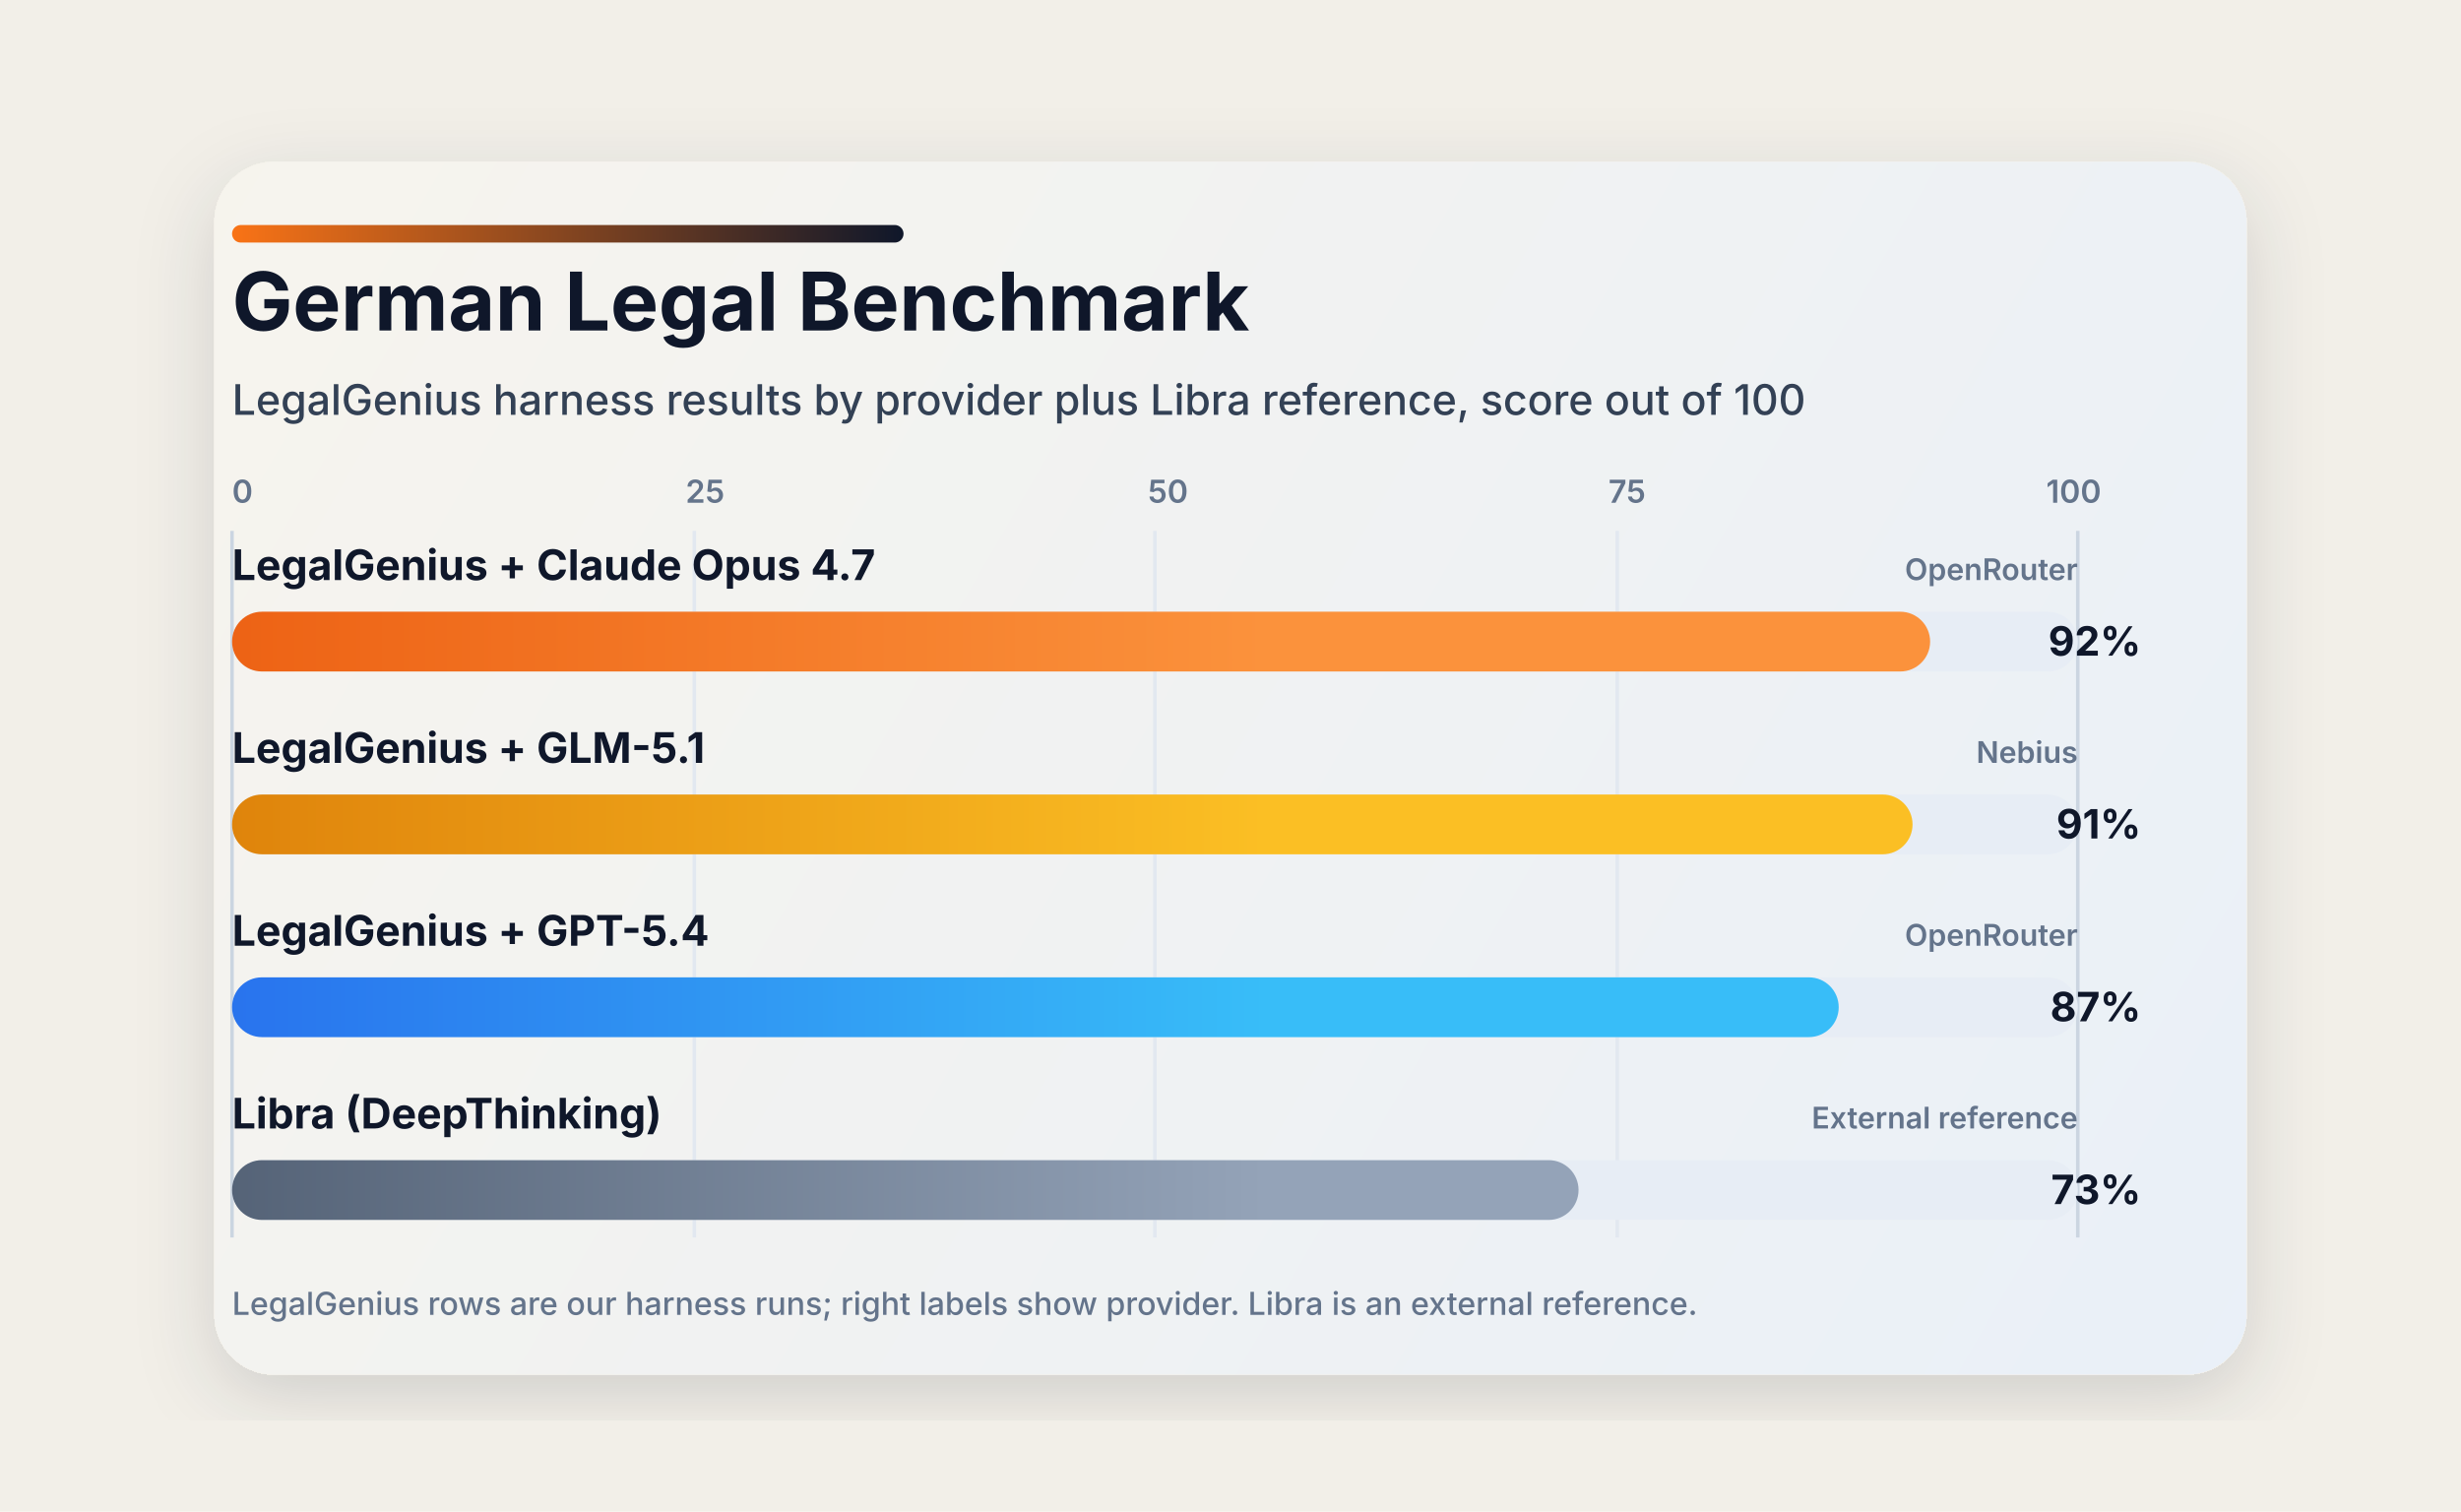
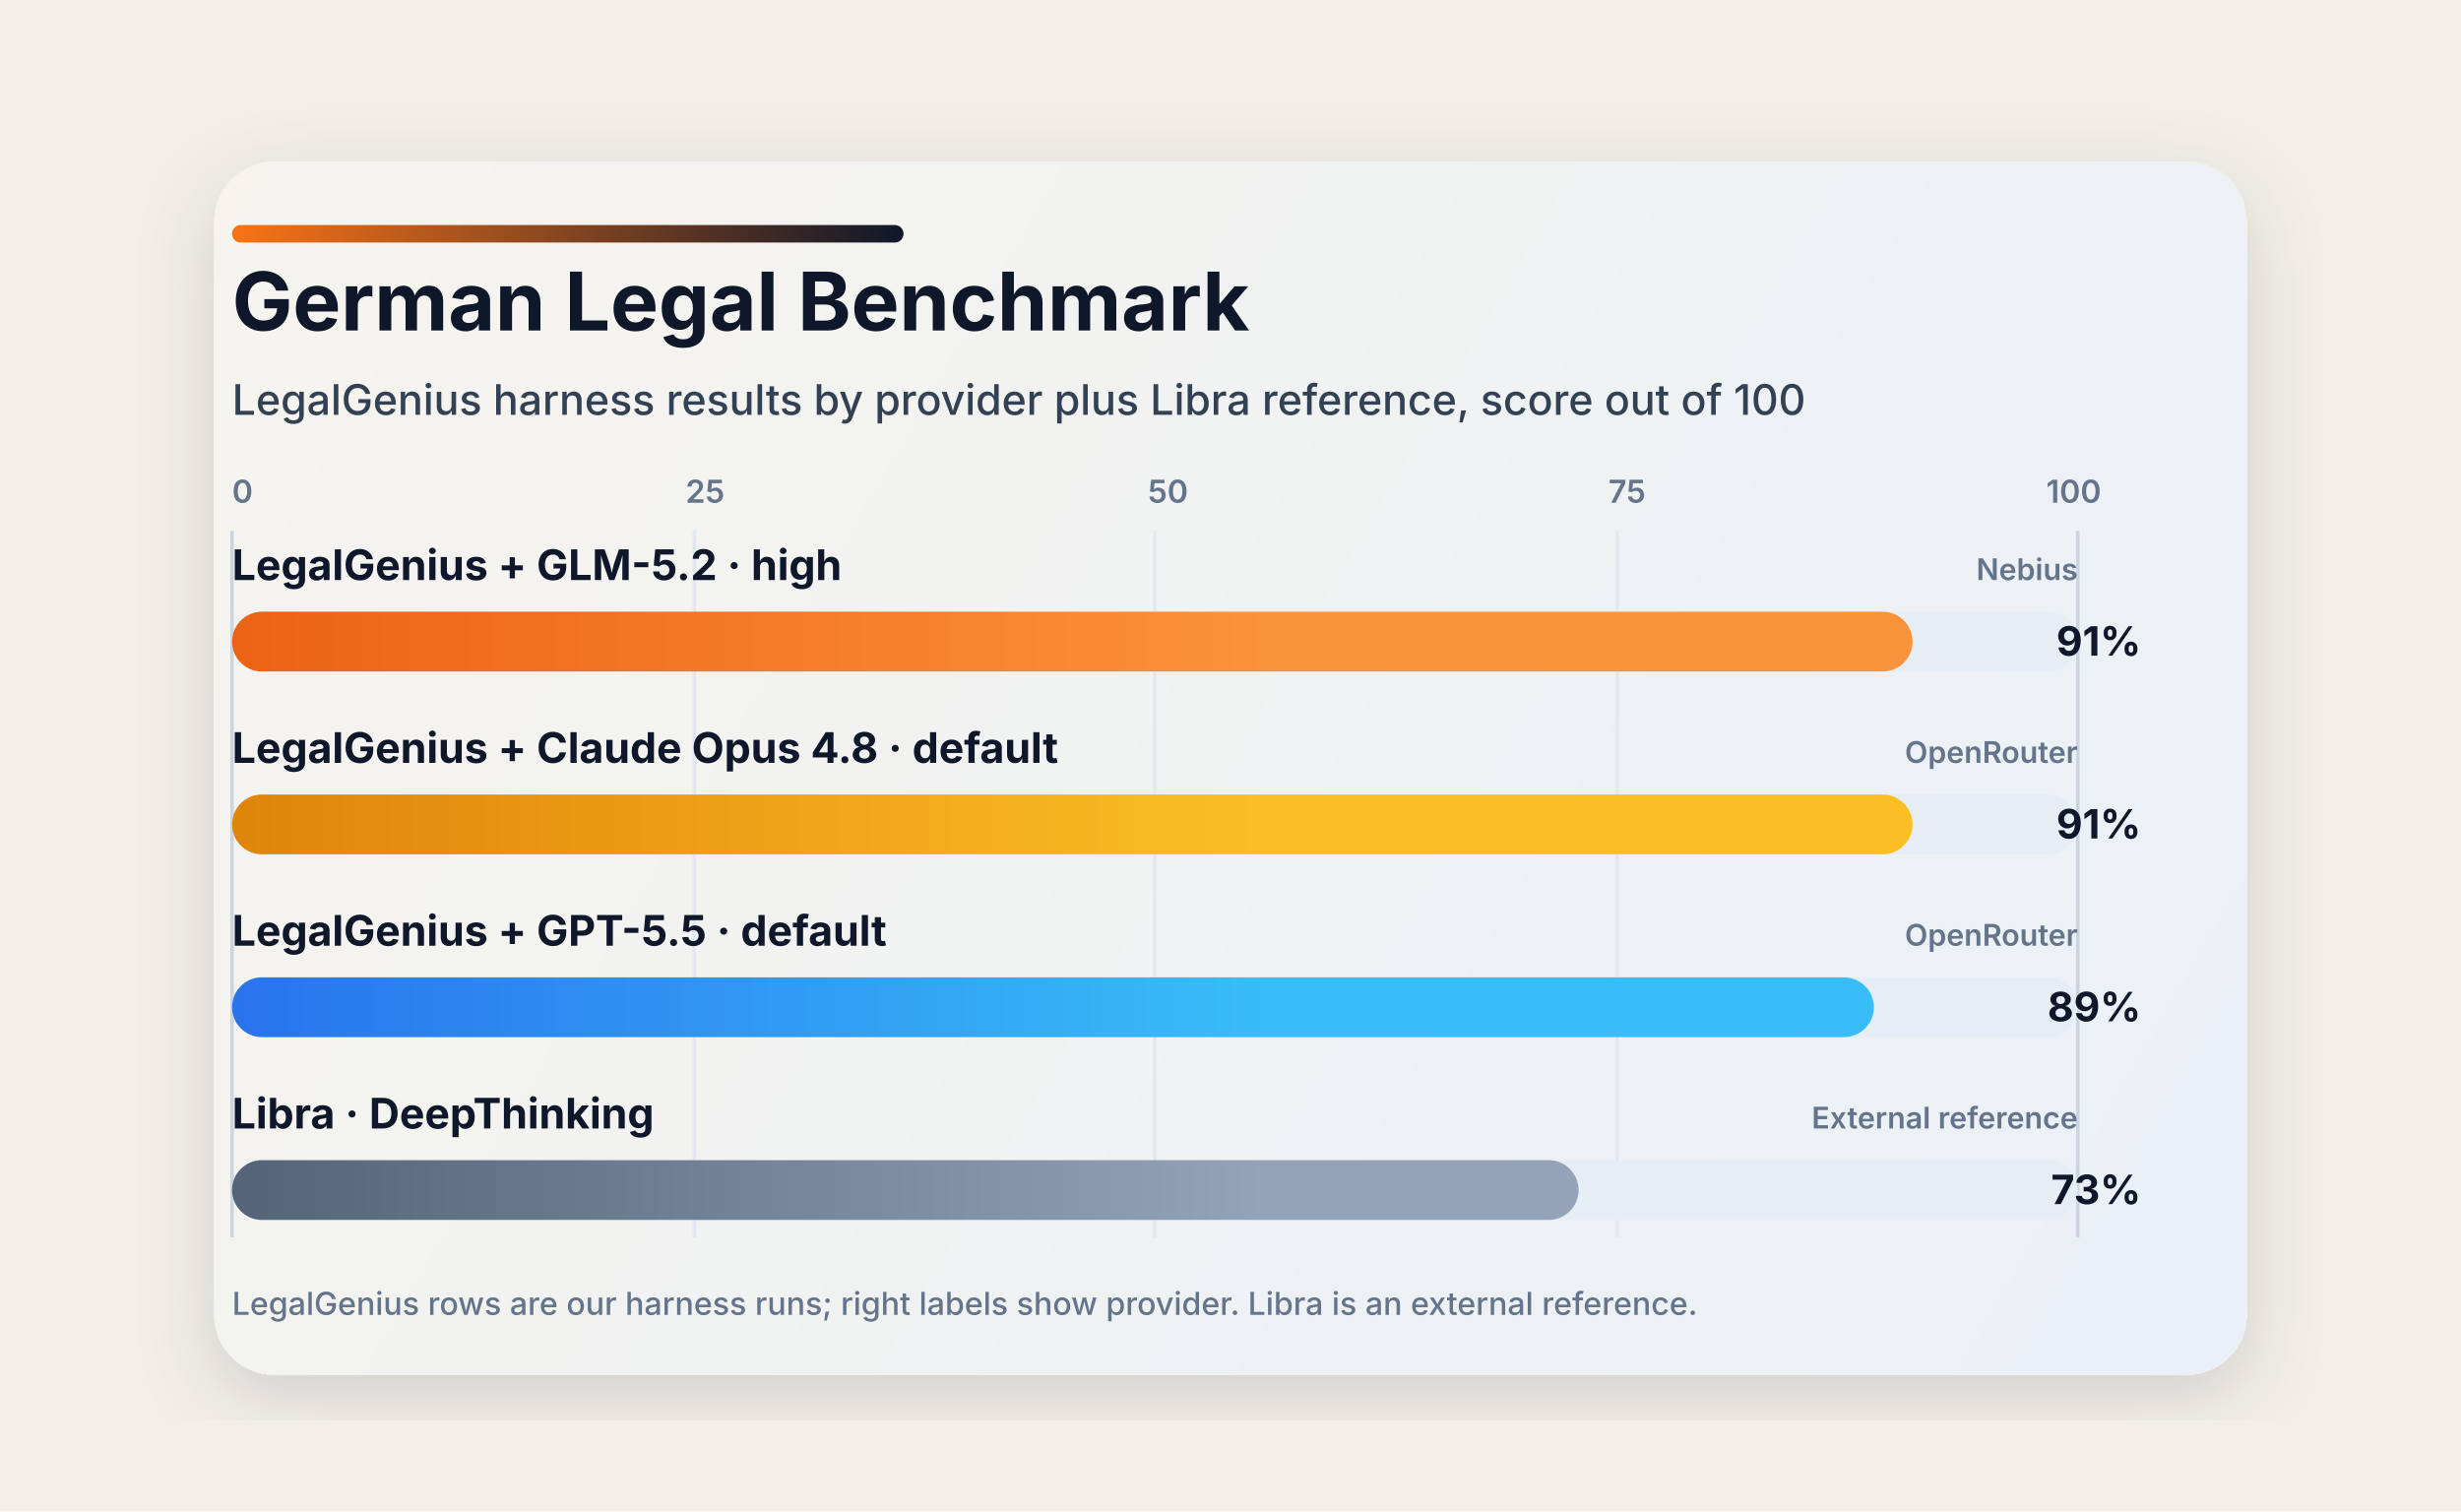
<svg xmlns="http://www.w3.org/2000/svg" width="1400" height="860" viewBox="0 0 1400 860" fill="none" role="img" aria-labelledby="title desc">
  <defs>
    <linearGradient id="bg" x1="88" y1="74" x2="1316" y2="786" gradientUnits="userSpaceOnUse">
      <stop stop-color="#F7F4ED" />
      <stop offset="1" stop-color="#E9F0F8" />
    </linearGradient>
    <linearGradient id="headline" x1="132" y1="146" x2="514" y2="146" gradientUnits="userSpaceOnUse">
      <stop stop-color="#F97316" />
      <stop offset="1" stop-color="#0F172A" />
    </linearGradient>
    <linearGradient id="bar1" x1="0" y1="0" x2="720" y2="0" gradientUnits="userSpaceOnUse">
      <stop stop-color="#EA580C" />
      <stop offset="1" stop-color="#FB923C" />
    </linearGradient>
    <linearGradient id="bar2" x1="0" y1="0" x2="720" y2="0" gradientUnits="userSpaceOnUse">
      <stop stop-color="#D97706" />
      <stop offset="1" stop-color="#FBBF24" />
    </linearGradient>
    <linearGradient id="bar3" x1="0" y1="0" x2="720" y2="0" gradientUnits="userSpaceOnUse">
      <stop stop-color="#2563EB" />
      <stop offset="1" stop-color="#38BDF8" />
    </linearGradient>
    <linearGradient id="bar4" x1="0" y1="0" x2="720" y2="0" gradientUnits="userSpaceOnUse">
      <stop stop-color="#475569" />
      <stop offset="1" stop-color="#94A3B8" />
    </linearGradient>
    <filter id="shadow" x="78" y="62" width="1244" height="746" filterUnits="userSpaceOnUse" color-interpolation-filters="sRGB">
      <feFlood flood-opacity="0" result="BackgroundImageFix" />
      <feColorMatrix in="SourceAlpha" type="matrix" values="0 0 0 0 0 0 0 0 0 0 0 0 0 0 0 0 0 0 127 0" result="hardAlpha" />
      <feOffset dy="14" />
      <feGaussianBlur stdDeviation="22" />
      <feComposite in2="hardAlpha" operator="out" />
      <feColorMatrix type="matrix" values="0 0 0 0 0.059 0 0 0 0 0.09 0 0 0 0 0.165 0 0 0 0.15 0" />
      <feBlend mode="normal" in2="BackgroundImageFix" result="effect1_dropShadow_1_1" />
      <feBlend mode="normal" in="SourceGraphic" in2="effect1_dropShadow_1_1" result="shape" />
    </filter>
  </defs>
  <rect width="1400" height="860" fill="#F2EFE8" />
  <g filter="url(#shadow)">
    <rect x="122" y="92" width="1156" height="690" rx="34" fill="url(#bg)" />
  </g>
  <rect x="132" y="128" width="382" height="10" rx="5" fill="url(#headline)" />
  <text x="132" y="188" fill="#0F172A" font-family="system-ui, -apple-system, BlinkMacSystemFont, 'Segoe UI', sans-serif" font-size="46" font-weight="700">German Legal Benchmark</text>
  <text x="132" y="236" fill="#334155" font-family="system-ui, -apple-system, BlinkMacSystemFont, 'Segoe UI', sans-serif" font-size="24" font-weight="500">LegalGenius harness results by provider plus Libra reference, score out of 100</text>
  <text x="132" y="286" fill="#64748B" font-family="system-ui, -apple-system, BlinkMacSystemFont, 'Segoe UI', sans-serif" font-size="18" font-weight="600">0</text>
  <text x="390" y="286" fill="#64748B" font-family="system-ui, -apple-system, BlinkMacSystemFont, 'Segoe UI', sans-serif" font-size="18" font-weight="600">25</text>
  <text x="653" y="286" fill="#64748B" font-family="system-ui, -apple-system, BlinkMacSystemFont, 'Segoe UI', sans-serif" font-size="18" font-weight="600">50</text>
  <text x="915" y="286" fill="#64748B" font-family="system-ui, -apple-system, BlinkMacSystemFont, 'Segoe UI', sans-serif" font-size="18" font-weight="600">75</text>
  <text x="1164" y="286" fill="#64748B" font-family="system-ui, -apple-system, BlinkMacSystemFont, 'Segoe UI', sans-serif" font-size="18" font-weight="600">100</text>
  <line x1="132" y1="302" x2="132" y2="704" stroke="#CBD5E1" stroke-width="2" />
  <line x1="395" y1="302" x2="395" y2="704" stroke="#E2E8F0" stroke-width="2" />
  <line x1="657" y1="302" x2="657" y2="704" stroke="#E2E8F0" stroke-width="2" />
  <line x1="920" y1="302" x2="920" y2="704" stroke="#E2E8F0" stroke-width="2" />
  <line x1="1182" y1="302" x2="1182" y2="704" stroke="#CBD5E1" stroke-width="2" />
-   <text x="132" y="330" fill="#0F172A" font-family="system-ui, -apple-system, BlinkMacSystemFont, 'Segoe UI', sans-serif" font-size="24" font-weight="650">LegalGenius + Claude Opus 4.7</text>
-   <text x="1182" y="330" text-anchor="end" fill="#64748B" font-family="system-ui, -apple-system, BlinkMacSystemFont, 'Segoe UI', sans-serif" font-size="17" font-weight="600">OpenRouter</text>
+   <text x="132" y="330" fill="#0F172A" font-family="system-ui, -apple-system, BlinkMacSystemFont, 'Segoe UI', sans-serif" font-size="24" font-weight="650">LegalGenius + GLM-5.2 · high</text>
+   <text x="1182" y="330" text-anchor="end" fill="#64748B" font-family="system-ui, -apple-system, BlinkMacSystemFont, 'Segoe UI', sans-serif" font-size="17" font-weight="600">Nebius</text>
  <rect x="132" y="348" width="1050" height="34" rx="17" fill="#E7EDF5" />
-   <rect x="132" y="348" width="966" height="34" rx="17" fill="url(#bar1)" />
-   <text x="1218" y="373" text-anchor="end" fill="#0F172A" font-family="system-ui, -apple-system, BlinkMacSystemFont, 'Segoe UI', sans-serif" font-size="23" font-weight="750">92%</text>
-   <text x="132" y="434" fill="#0F172A" font-family="system-ui, -apple-system, BlinkMacSystemFont, 'Segoe UI', sans-serif" font-size="24" font-weight="650">LegalGenius + GLM-5.1</text>
-   <text x="1182" y="434" text-anchor="end" fill="#64748B" font-family="system-ui, -apple-system, BlinkMacSystemFont, 'Segoe UI', sans-serif" font-size="17" font-weight="600">Nebius</text>
+   <rect x="132" y="348" width="956" height="34" rx="17" fill="url(#bar1)" />
+   <text x="1218" y="373" text-anchor="end" fill="#0F172A" font-family="system-ui, -apple-system, BlinkMacSystemFont, 'Segoe UI', sans-serif" font-size="23" font-weight="750">91%</text>
+   <text x="132" y="434" fill="#0F172A" font-family="system-ui, -apple-system, BlinkMacSystemFont, 'Segoe UI', sans-serif" font-size="24" font-weight="650">LegalGenius + Claude Opus 4.8 · default</text>
+   <text x="1182" y="434" text-anchor="end" fill="#64748B" font-family="system-ui, -apple-system, BlinkMacSystemFont, 'Segoe UI', sans-serif" font-size="17" font-weight="600">OpenRouter</text>
  <rect x="132" y="452" width="1050" height="34" rx="17" fill="#E7EDF5" />
  <rect x="132" y="452" width="956" height="34" rx="17" fill="url(#bar2)" />
  <text x="1218" y="477" text-anchor="end" fill="#0F172A" font-family="system-ui, -apple-system, BlinkMacSystemFont, 'Segoe UI', sans-serif" font-size="23" font-weight="750">91%</text>
-   <text x="132" y="538" fill="#0F172A" font-family="system-ui, -apple-system, BlinkMacSystemFont, 'Segoe UI', sans-serif" font-size="24" font-weight="650">LegalGenius + GPT-5.4</text>
+   <text x="132" y="538" fill="#0F172A" font-family="system-ui, -apple-system, BlinkMacSystemFont, 'Segoe UI', sans-serif" font-size="24" font-weight="650">LegalGenius + GPT-5.5 · default</text>
  <text x="1182" y="538" text-anchor="end" fill="#64748B" font-family="system-ui, -apple-system, BlinkMacSystemFont, 'Segoe UI', sans-serif" font-size="17" font-weight="600">OpenRouter</text>
  <rect x="132" y="556" width="1050" height="34" rx="17" fill="#E7EDF5" />
-   <rect x="132" y="556" width="914" height="34" rx="17" fill="url(#bar3)" />
-   <text x="1218" y="581" text-anchor="end" fill="#0F172A" font-family="system-ui, -apple-system, BlinkMacSystemFont, 'Segoe UI', sans-serif" font-size="23" font-weight="750">87%</text>
-   <text x="132" y="642" fill="#0F172A" font-family="system-ui, -apple-system, BlinkMacSystemFont, 'Segoe UI', sans-serif" font-size="24" font-weight="650">Libra (DeepThinking)</text>
+   <rect x="132" y="556" width="934" height="34" rx="17" fill="url(#bar3)" />
+   <text x="1218" y="581" text-anchor="end" fill="#0F172A" font-family="system-ui, -apple-system, BlinkMacSystemFont, 'Segoe UI', sans-serif" font-size="23" font-weight="750">89%</text>
+   <text x="132" y="642" fill="#0F172A" font-family="system-ui, -apple-system, BlinkMacSystemFont, 'Segoe UI', sans-serif" font-size="24" font-weight="650">Libra · DeepThinking</text>
  <text x="1182" y="642" text-anchor="end" fill="#64748B" font-family="system-ui, -apple-system, BlinkMacSystemFont, 'Segoe UI', sans-serif" font-size="17" font-weight="600">External reference</text>
  <rect x="132" y="660" width="1050" height="34" rx="17" fill="#E7EDF5" />
  <rect x="132" y="660" width="766" height="34" rx="17" fill="url(#bar4)" />
  <text x="1218" y="685" text-anchor="end" fill="#0F172A" font-family="system-ui, -apple-system, BlinkMacSystemFont, 'Segoe UI', sans-serif" font-size="23" font-weight="750">73%</text>
  <text x="132" y="748" fill="#64748B" font-family="system-ui, -apple-system, BlinkMacSystemFont, 'Segoe UI', sans-serif" font-size="18" font-weight="500">LegalGenius rows are our harness runs; right labels show provider. Libra is an external reference.</text>
</svg>
